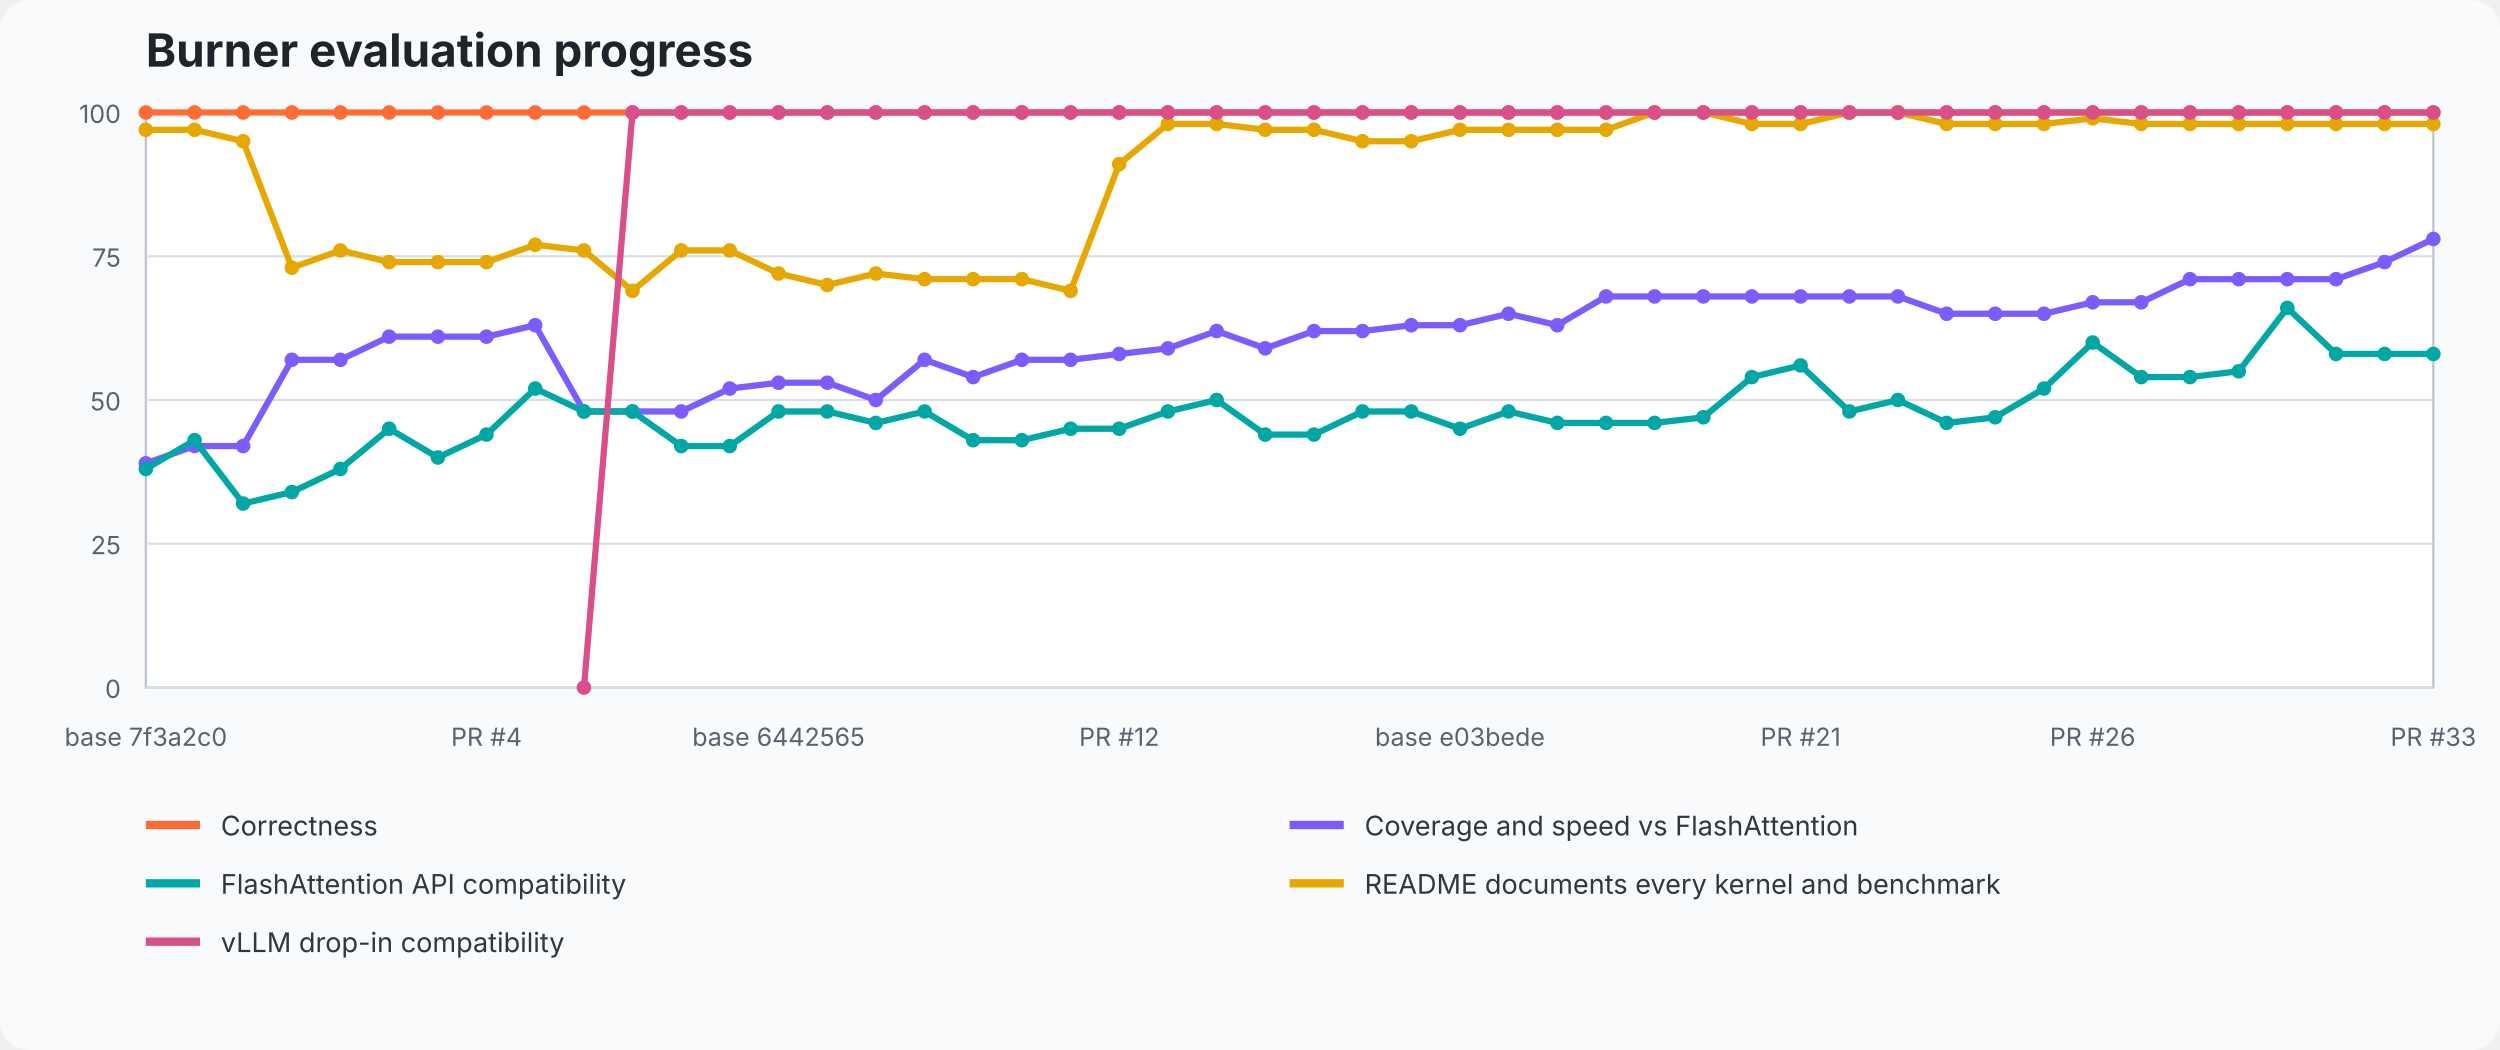
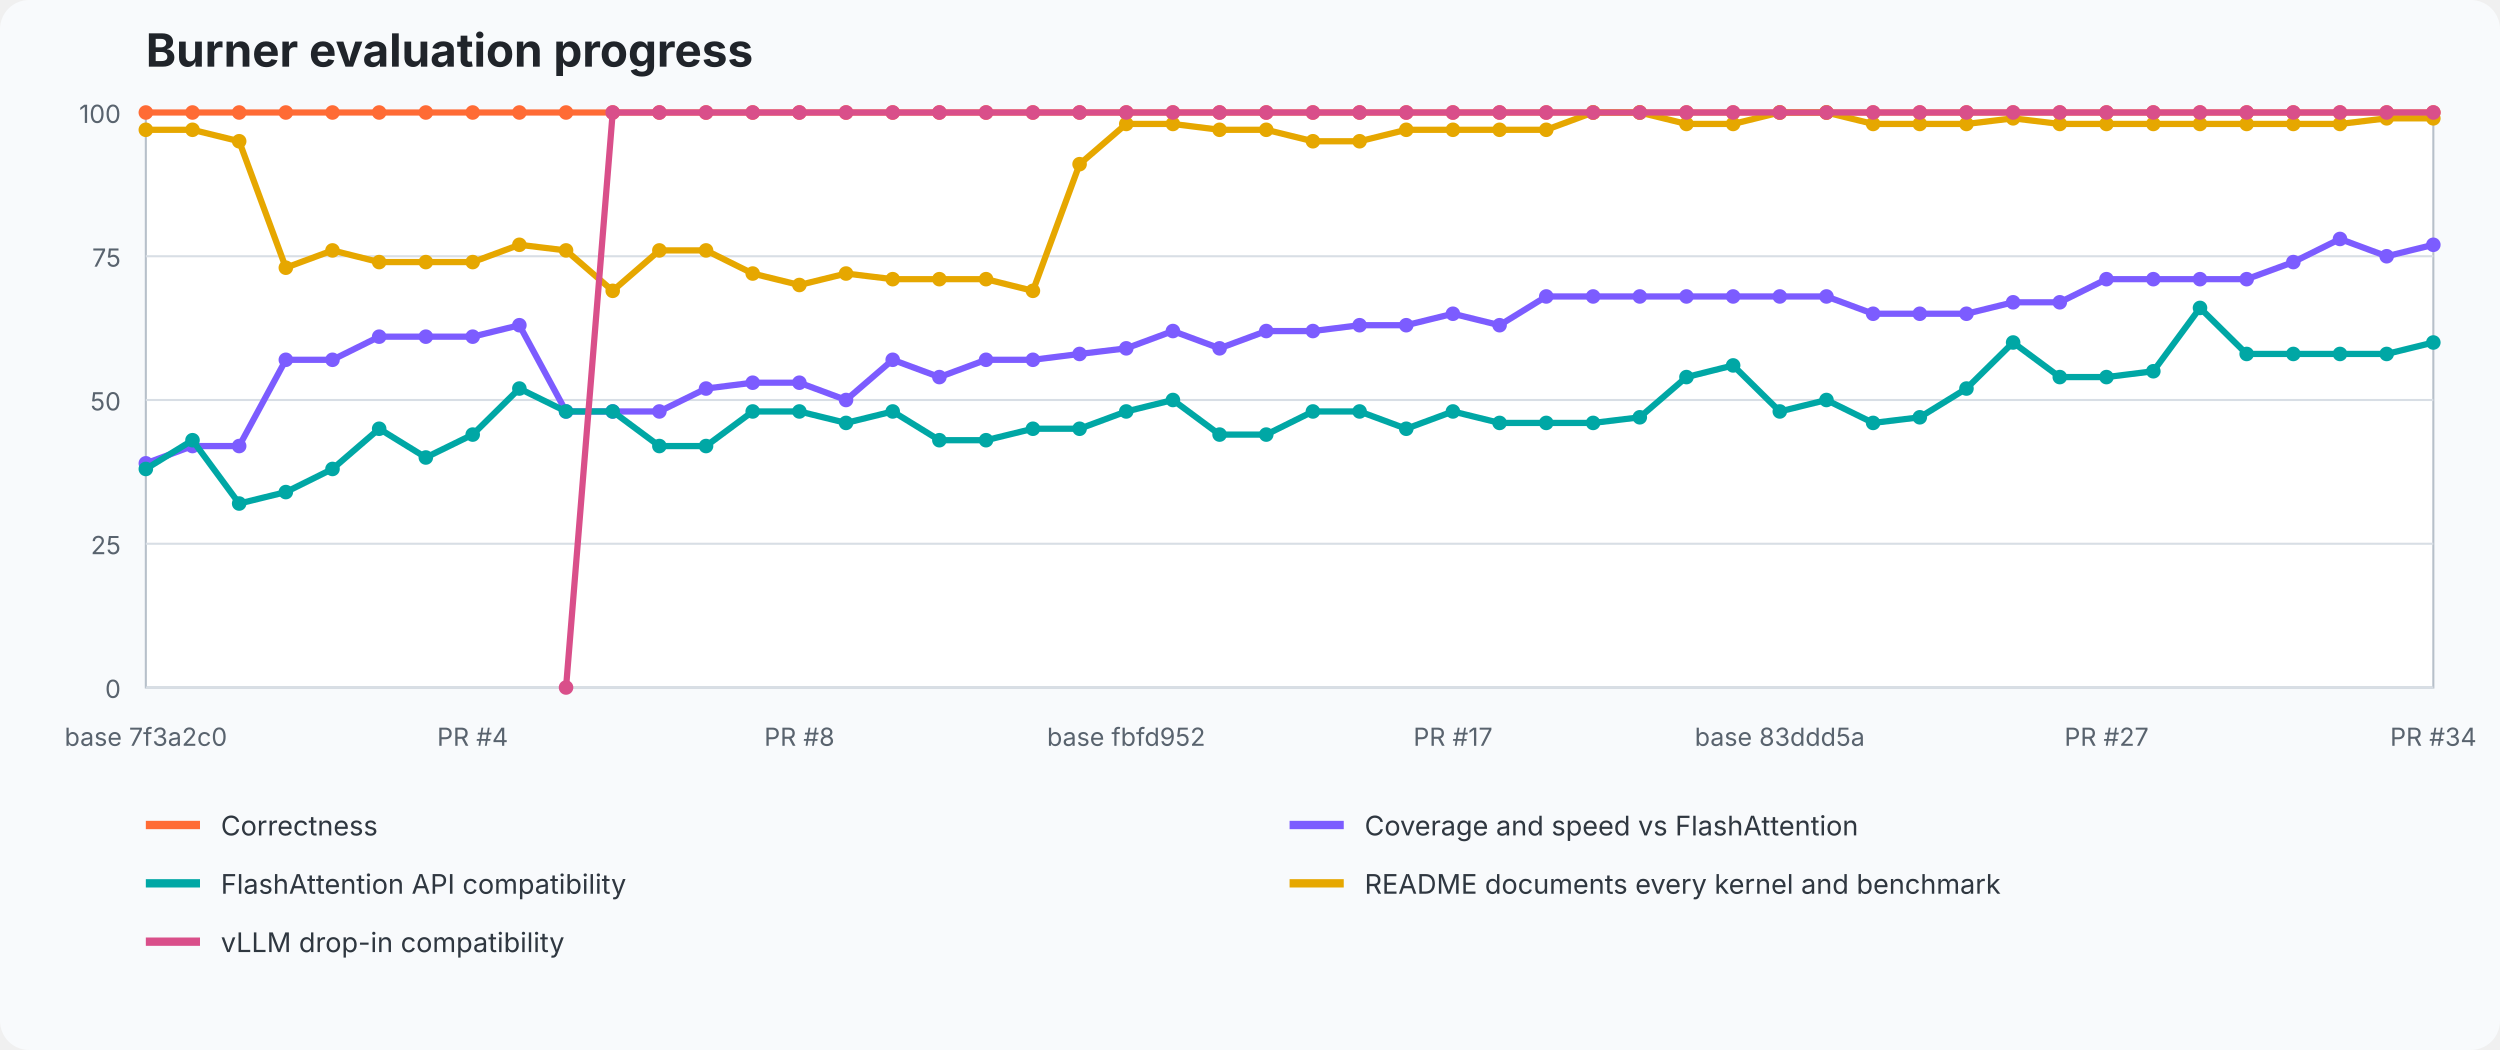
<svg xmlns="http://www.w3.org/2000/svg" width="1200" height="504" viewBox="0 0 1200 504" role="img" aria-labelledby="title desc">
  <style>text{font-family:ui-sans-serif,system-ui,-apple-system,BlinkMacSystemFont,"Segoe UI",sans-serif}.title{font-size:22px;font-weight:700;fill:#20242a}.axis{font-size:12px;fill:#59636e}.legend{font-size:13px;fill:#2f3740}.grid{stroke:#d8dee5;stroke-width:1}.plot{fill:#fff;stroke:#b7c0ca}</style>
  <rect width="100%" height="100%" fill="#f8fafc" rx="14" />
  <text x="70" y="32" class="title">Burner evaluation progress</text>
  <rect x="70" y="54" width="1098" height="276" class="plot" />
  <line x1="70" y1="330" x2="1168" y2="330" class="grid" />
  <text x="58" y="335" text-anchor="end" class="axis">0</text>
  <line x1="70" y1="261" x2="1168" y2="261" class="grid" />
  <text x="58" y="266" text-anchor="end" class="axis">25</text>
  <line x1="70" y1="192" x2="1168" y2="192" class="grid" />
  <text x="58" y="197" text-anchor="end" class="axis">50</text>
  <line x1="70" y1="123" x2="1168" y2="123" class="grid" />
  <text x="58" y="128" text-anchor="end" class="axis">75</text>
  <line x1="70" y1="54" x2="1168" y2="54" class="grid" />
  <text x="58" y="59" text-anchor="end" class="axis">100</text>
-   <polyline points="70.0,54.0 93.4,54.0 116.7,54.0 140.1,54.0 163.4,54.0 186.8,54.0 210.2,54.0 233.5,54.0 256.9,54.0 280.3,54.0 303.6,54.0 327.0,54.0 350.3,54.0 373.7,54.0 397.1,54.0 420.4,54.0 443.8,54.0 467.1,54.0 490.5,54.0 513.9,54.0 537.2,54.0 560.6,54.0 584.0,54.0 607.3,54.0 630.7,54.0 654.0,54.0 677.4,54.0 700.8,54.0 724.1,54.0 747.5,54.0 770.9,54.0 794.2,54.0 817.6,54.0 840.9,54.0 864.3,54.0 887.7,54.0 911.0,54.0 934.4,54.0 957.7,54.0 981.1,54.0 1004.5,54.0 1027.8,54.0 1051.2,54.0 1074.6,54.0 1097.9,54.0 1121.3,54.0 1144.6,54.0 1168.0,54.0" fill="none" stroke="#ff6b35" stroke-width="3" stroke-linejoin="round" stroke-linecap="round" />
+   <polyline points="70.0,54.0 92.4,54.0 114.8,54.0 137.2,54.0 159.6,54.0 182.0,54.0 204.4,54.0 226.9,54.0 249.3,54.0 271.7,54.0 294.1,54.0 316.5,54.0 338.9,54.0 361.3,54.0 383.7,54.0 406.1,54.0 428.5,54.0 450.9,54.0 473.3,54.0 495.8,54.0 518.2,54.0 540.6,54.0 563.0,54.0 585.4,54.0 607.8,54.0 630.2,54.0 652.6,54.0 675.0,54.0 697.4,54.0 719.8,54.0 742.2,54.0 764.7,54.0 787.1,54.0 809.5,54.0 831.9,54.0 854.3,54.0 876.7,54.0 899.1,54.0 921.5,54.0 943.9,54.0 966.3,54.0 988.7,54.0 1011.1,54.0 1033.6,54.0 1056.0,54.0 1078.4,54.0 1100.8,54.0 1123.2,54.0 1145.6,54.0 1168.0,54.0" fill="none" stroke="#ff6b35" stroke-width="3" stroke-linejoin="round" stroke-linecap="round" />
  <circle cx="70.0" cy="54.0" r="3.5" fill="#ff6b35" />
-   <circle cx="93.4" cy="54.0" r="3.5" fill="#ff6b35" />
-   <circle cx="116.7" cy="54.0" r="3.5" fill="#ff6b35" />
-   <circle cx="140.1" cy="54.0" r="3.5" fill="#ff6b35" />
-   <circle cx="163.4" cy="54.0" r="3.5" fill="#ff6b35" />
-   <circle cx="186.8" cy="54.0" r="3.5" fill="#ff6b35" />
-   <circle cx="210.2" cy="54.0" r="3.5" fill="#ff6b35" />
-   <circle cx="233.5" cy="54.0" r="3.5" fill="#ff6b35" />
-   <circle cx="256.9" cy="54.0" r="3.5" fill="#ff6b35" />
-   <circle cx="280.3" cy="54.0" r="3.5" fill="#ff6b35" />
-   <circle cx="303.6" cy="54.0" r="3.5" fill="#ff6b35" />
-   <circle cx="327.0" cy="54.0" r="3.5" fill="#ff6b35" />
-   <circle cx="350.3" cy="54.0" r="3.5" fill="#ff6b35" />
-   <circle cx="373.7" cy="54.0" r="3.5" fill="#ff6b35" />
-   <circle cx="397.1" cy="54.0" r="3.5" fill="#ff6b35" />
-   <circle cx="420.4" cy="54.0" r="3.5" fill="#ff6b35" />
-   <circle cx="443.8" cy="54.0" r="3.5" fill="#ff6b35" />
-   <circle cx="467.1" cy="54.0" r="3.5" fill="#ff6b35" />
-   <circle cx="490.5" cy="54.0" r="3.5" fill="#ff6b35" />
-   <circle cx="513.9" cy="54.0" r="3.5" fill="#ff6b35" />
-   <circle cx="537.2" cy="54.0" r="3.5" fill="#ff6b35" />
-   <circle cx="560.6" cy="54.0" r="3.5" fill="#ff6b35" />
-   <circle cx="584.0" cy="54.0" r="3.5" fill="#ff6b35" />
-   <circle cx="607.3" cy="54.0" r="3.5" fill="#ff6b35" />
-   <circle cx="630.7" cy="54.0" r="3.5" fill="#ff6b35" />
-   <circle cx="654.0" cy="54.0" r="3.5" fill="#ff6b35" />
-   <circle cx="677.4" cy="54.0" r="3.5" fill="#ff6b35" />
-   <circle cx="700.8" cy="54.0" r="3.5" fill="#ff6b35" />
-   <circle cx="724.1" cy="54.0" r="3.5" fill="#ff6b35" />
-   <circle cx="747.5" cy="54.0" r="3.5" fill="#ff6b35" />
-   <circle cx="770.9" cy="54.0" r="3.5" fill="#ff6b35" />
-   <circle cx="794.2" cy="54.0" r="3.5" fill="#ff6b35" />
-   <circle cx="817.6" cy="54.0" r="3.5" fill="#ff6b35" />
-   <circle cx="840.9" cy="54.0" r="3.5" fill="#ff6b35" />
-   <circle cx="864.3" cy="54.0" r="3.5" fill="#ff6b35" />
-   <circle cx="887.7" cy="54.0" r="3.5" fill="#ff6b35" />
-   <circle cx="911.0" cy="54.0" r="3.5" fill="#ff6b35" />
-   <circle cx="934.4" cy="54.0" r="3.5" fill="#ff6b35" />
-   <circle cx="957.7" cy="54.0" r="3.5" fill="#ff6b35" />
-   <circle cx="981.1" cy="54.0" r="3.5" fill="#ff6b35" />
-   <circle cx="1004.5" cy="54.0" r="3.5" fill="#ff6b35" />
-   <circle cx="1027.8" cy="54.0" r="3.5" fill="#ff6b35" />
-   <circle cx="1051.2" cy="54.0" r="3.5" fill="#ff6b35" />
-   <circle cx="1074.6" cy="54.0" r="3.5" fill="#ff6b35" />
-   <circle cx="1097.9" cy="54.0" r="3.5" fill="#ff6b35" />
-   <circle cx="1121.3" cy="54.0" r="3.5" fill="#ff6b35" />
-   <circle cx="1144.6" cy="54.0" r="3.5" fill="#ff6b35" />
+   <circle cx="92.4" cy="54.0" r="3.5" fill="#ff6b35" />
+   <circle cx="114.8" cy="54.0" r="3.5" fill="#ff6b35" />
+   <circle cx="137.2" cy="54.0" r="3.5" fill="#ff6b35" />
+   <circle cx="159.6" cy="54.0" r="3.5" fill="#ff6b35" />
+   <circle cx="182.0" cy="54.0" r="3.5" fill="#ff6b35" />
+   <circle cx="204.4" cy="54.0" r="3.5" fill="#ff6b35" />
+   <circle cx="226.9" cy="54.0" r="3.5" fill="#ff6b35" />
+   <circle cx="249.3" cy="54.0" r="3.5" fill="#ff6b35" />
+   <circle cx="271.7" cy="54.0" r="3.5" fill="#ff6b35" />
+   <circle cx="294.1" cy="54.0" r="3.5" fill="#ff6b35" />
+   <circle cx="316.5" cy="54.0" r="3.5" fill="#ff6b35" />
+   <circle cx="338.9" cy="54.0" r="3.5" fill="#ff6b35" />
+   <circle cx="361.3" cy="54.0" r="3.5" fill="#ff6b35" />
+   <circle cx="383.7" cy="54.0" r="3.5" fill="#ff6b35" />
+   <circle cx="406.1" cy="54.0" r="3.5" fill="#ff6b35" />
+   <circle cx="428.5" cy="54.0" r="3.5" fill="#ff6b35" />
+   <circle cx="450.9" cy="54.0" r="3.5" fill="#ff6b35" />
+   <circle cx="473.3" cy="54.0" r="3.5" fill="#ff6b35" />
+   <circle cx="495.8" cy="54.0" r="3.5" fill="#ff6b35" />
+   <circle cx="518.2" cy="54.0" r="3.5" fill="#ff6b35" />
+   <circle cx="540.6" cy="54.0" r="3.5" fill="#ff6b35" />
+   <circle cx="563.0" cy="54.0" r="3.5" fill="#ff6b35" />
+   <circle cx="585.4" cy="54.0" r="3.5" fill="#ff6b35" />
+   <circle cx="607.8" cy="54.0" r="3.5" fill="#ff6b35" />
+   <circle cx="630.2" cy="54.0" r="3.5" fill="#ff6b35" />
+   <circle cx="652.6" cy="54.0" r="3.5" fill="#ff6b35" />
+   <circle cx="675.0" cy="54.0" r="3.5" fill="#ff6b35" />
+   <circle cx="697.4" cy="54.0" r="3.5" fill="#ff6b35" />
+   <circle cx="719.8" cy="54.0" r="3.5" fill="#ff6b35" />
+   <circle cx="742.2" cy="54.0" r="3.5" fill="#ff6b35" />
+   <circle cx="764.7" cy="54.0" r="3.5" fill="#ff6b35" />
+   <circle cx="787.1" cy="54.0" r="3.5" fill="#ff6b35" />
+   <circle cx="809.5" cy="54.0" r="3.5" fill="#ff6b35" />
+   <circle cx="831.9" cy="54.0" r="3.5" fill="#ff6b35" />
+   <circle cx="854.3" cy="54.0" r="3.5" fill="#ff6b35" />
+   <circle cx="876.7" cy="54.0" r="3.5" fill="#ff6b35" />
+   <circle cx="899.1" cy="54.0" r="3.5" fill="#ff6b35" />
+   <circle cx="921.5" cy="54.0" r="3.5" fill="#ff6b35" />
+   <circle cx="943.9" cy="54.0" r="3.5" fill="#ff6b35" />
+   <circle cx="966.3" cy="54.0" r="3.5" fill="#ff6b35" />
+   <circle cx="988.7" cy="54.0" r="3.5" fill="#ff6b35" />
+   <circle cx="1011.1" cy="54.0" r="3.5" fill="#ff6b35" />
+   <circle cx="1033.6" cy="54.0" r="3.5" fill="#ff6b35" />
+   <circle cx="1056.0" cy="54.0" r="3.5" fill="#ff6b35" />
+   <circle cx="1078.4" cy="54.0" r="3.5" fill="#ff6b35" />
+   <circle cx="1100.8" cy="54.0" r="3.5" fill="#ff6b35" />
+   <circle cx="1123.2" cy="54.0" r="3.5" fill="#ff6b35" />
+   <circle cx="1145.6" cy="54.0" r="3.5" fill="#ff6b35" />
  <circle cx="1168.0" cy="54.0" r="3.5" fill="#ff6b35" />
-   <polyline points="70.0,222.4 93.4,214.1 116.7,214.1 140.1,172.7 163.4,172.7 186.8,161.6 210.2,161.6 233.5,161.6 256.9,156.1 280.3,197.5 303.6,197.5 327.0,197.5 350.3,186.5 373.7,183.7 397.1,183.7 420.4,192.0 443.8,172.7 467.1,181.0 490.5,172.7 513.9,172.7 537.2,169.9 560.6,167.2 584.0,158.9 607.3,167.2 630.7,158.9 654.0,158.9 677.4,156.1 700.8,156.1 724.1,150.6 747.5,156.1 770.9,142.3 794.2,142.3 817.6,142.3 840.9,142.3 864.3,142.3 887.7,142.3 911.0,142.3 934.4,150.6 957.7,150.6 981.1,150.6 1004.5,145.1 1027.8,145.1 1051.2,134.0 1074.6,134.0 1097.9,134.0 1121.3,134.0 1144.6,125.8 1168.0,114.7" fill="none" stroke="#7c5cff" stroke-width="3" stroke-linejoin="round" stroke-linecap="round" />
+   <polyline points="70.0,222.4 92.4,214.1 114.8,214.1 137.2,172.7 159.6,172.7 182.0,161.6 204.4,161.6 226.9,161.6 249.3,156.1 271.7,197.5 294.1,197.5 316.5,197.5 338.9,186.5 361.3,183.7 383.7,183.7 406.1,192.0 428.5,172.7 450.9,181.0 473.3,172.7 495.8,172.7 518.2,169.9 540.6,167.2 563.0,158.9 585.4,167.2 607.8,158.9 630.2,158.9 652.6,156.1 675.0,156.1 697.4,150.6 719.8,156.1 742.2,142.3 764.7,142.3 787.1,142.3 809.5,142.3 831.9,142.3 854.3,142.3 876.7,142.3 899.1,150.6 921.5,150.6 943.9,150.6 966.3,145.1 988.7,145.1 1011.1,134.0 1033.6,134.0 1056.0,134.0 1078.4,134.0 1100.8,125.8 1123.2,114.7 1145.6,123.0 1168.0,117.5" fill="none" stroke="#7c5cff" stroke-width="3" stroke-linejoin="round" stroke-linecap="round" />
  <circle cx="70.0" cy="222.4" r="3.5" fill="#7c5cff" />
-   <circle cx="93.4" cy="214.1" r="3.5" fill="#7c5cff" />
-   <circle cx="116.7" cy="214.1" r="3.5" fill="#7c5cff" />
-   <circle cx="140.1" cy="172.7" r="3.5" fill="#7c5cff" />
-   <circle cx="163.4" cy="172.7" r="3.5" fill="#7c5cff" />
-   <circle cx="186.8" cy="161.6" r="3.5" fill="#7c5cff" />
-   <circle cx="210.2" cy="161.6" r="3.5" fill="#7c5cff" />
-   <circle cx="233.5" cy="161.6" r="3.5" fill="#7c5cff" />
-   <circle cx="256.9" cy="156.1" r="3.5" fill="#7c5cff" />
-   <circle cx="280.3" cy="197.5" r="3.5" fill="#7c5cff" />
-   <circle cx="303.6" cy="197.5" r="3.5" fill="#7c5cff" />
-   <circle cx="327.0" cy="197.5" r="3.5" fill="#7c5cff" />
-   <circle cx="350.3" cy="186.5" r="3.5" fill="#7c5cff" />
-   <circle cx="373.7" cy="183.7" r="3.5" fill="#7c5cff" />
-   <circle cx="397.1" cy="183.7" r="3.5" fill="#7c5cff" />
-   <circle cx="420.4" cy="192.0" r="3.5" fill="#7c5cff" />
-   <circle cx="443.8" cy="172.7" r="3.5" fill="#7c5cff" />
-   <circle cx="467.1" cy="181.0" r="3.5" fill="#7c5cff" />
-   <circle cx="490.5" cy="172.7" r="3.5" fill="#7c5cff" />
-   <circle cx="513.9" cy="172.7" r="3.5" fill="#7c5cff" />
-   <circle cx="537.2" cy="169.9" r="3.5" fill="#7c5cff" />
-   <circle cx="560.6" cy="167.2" r="3.5" fill="#7c5cff" />
-   <circle cx="584.0" cy="158.9" r="3.5" fill="#7c5cff" />
-   <circle cx="607.3" cy="167.2" r="3.5" fill="#7c5cff" />
-   <circle cx="630.7" cy="158.9" r="3.5" fill="#7c5cff" />
-   <circle cx="654.0" cy="158.9" r="3.5" fill="#7c5cff" />
-   <circle cx="677.4" cy="156.1" r="3.5" fill="#7c5cff" />
-   <circle cx="700.8" cy="156.1" r="3.5" fill="#7c5cff" />
-   <circle cx="724.1" cy="150.6" r="3.5" fill="#7c5cff" />
-   <circle cx="747.5" cy="156.1" r="3.5" fill="#7c5cff" />
-   <circle cx="770.9" cy="142.3" r="3.5" fill="#7c5cff" />
-   <circle cx="794.2" cy="142.3" r="3.5" fill="#7c5cff" />
-   <circle cx="817.6" cy="142.3" r="3.5" fill="#7c5cff" />
-   <circle cx="840.9" cy="142.3" r="3.5" fill="#7c5cff" />
-   <circle cx="864.3" cy="142.3" r="3.5" fill="#7c5cff" />
-   <circle cx="887.7" cy="142.3" r="3.5" fill="#7c5cff" />
-   <circle cx="911.0" cy="142.3" r="3.5" fill="#7c5cff" />
-   <circle cx="934.4" cy="150.6" r="3.5" fill="#7c5cff" />
-   <circle cx="957.7" cy="150.6" r="3.5" fill="#7c5cff" />
-   <circle cx="981.1" cy="150.6" r="3.5" fill="#7c5cff" />
-   <circle cx="1004.5" cy="145.1" r="3.5" fill="#7c5cff" />
-   <circle cx="1027.8" cy="145.1" r="3.5" fill="#7c5cff" />
-   <circle cx="1051.2" cy="134.0" r="3.5" fill="#7c5cff" />
-   <circle cx="1074.6" cy="134.0" r="3.5" fill="#7c5cff" />
-   <circle cx="1097.9" cy="134.0" r="3.5" fill="#7c5cff" />
-   <circle cx="1121.3" cy="134.0" r="3.5" fill="#7c5cff" />
-   <circle cx="1144.6" cy="125.8" r="3.5" fill="#7c5cff" />
-   <circle cx="1168.0" cy="114.7" r="3.5" fill="#7c5cff" />
-   <polyline points="70.0,225.1 93.4,211.3 116.7,241.7 140.1,236.2 163.4,225.1 186.8,205.8 210.2,219.6 233.5,208.6 256.9,186.5 280.3,197.5 303.6,197.5 327.0,214.1 350.3,214.1 373.7,197.5 397.1,197.5 420.4,203.0 443.8,197.5 467.1,211.3 490.5,211.3 513.9,205.8 537.2,205.8 560.6,197.5 584.0,192.0 607.3,208.6 630.7,208.6 654.0,197.5 677.4,197.5 700.8,205.8 724.1,197.5 747.5,203.0 770.9,203.0 794.2,203.0 817.6,200.3 840.9,181.0 864.3,175.4 887.7,197.5 911.0,192.0 934.4,203.0 957.7,200.3 981.1,186.5 1004.5,164.4 1027.8,181.0 1051.2,181.0 1074.6,178.2 1097.9,147.8 1121.3,169.9 1144.6,169.9 1168.0,169.9" fill="none" stroke="#00a7a5" stroke-width="3" stroke-linejoin="round" stroke-linecap="round" />
+   <circle cx="92.4" cy="214.1" r="3.5" fill="#7c5cff" />
+   <circle cx="114.8" cy="214.1" r="3.5" fill="#7c5cff" />
+   <circle cx="137.2" cy="172.7" r="3.5" fill="#7c5cff" />
+   <circle cx="159.6" cy="172.7" r="3.5" fill="#7c5cff" />
+   <circle cx="182.0" cy="161.6" r="3.5" fill="#7c5cff" />
+   <circle cx="204.4" cy="161.6" r="3.5" fill="#7c5cff" />
+   <circle cx="226.9" cy="161.6" r="3.5" fill="#7c5cff" />
+   <circle cx="249.3" cy="156.1" r="3.5" fill="#7c5cff" />
+   <circle cx="271.7" cy="197.5" r="3.5" fill="#7c5cff" />
+   <circle cx="294.1" cy="197.5" r="3.5" fill="#7c5cff" />
+   <circle cx="316.5" cy="197.5" r="3.5" fill="#7c5cff" />
+   <circle cx="338.9" cy="186.5" r="3.5" fill="#7c5cff" />
+   <circle cx="361.3" cy="183.7" r="3.5" fill="#7c5cff" />
+   <circle cx="383.7" cy="183.7" r="3.5" fill="#7c5cff" />
+   <circle cx="406.1" cy="192.0" r="3.5" fill="#7c5cff" />
+   <circle cx="428.5" cy="172.7" r="3.5" fill="#7c5cff" />
+   <circle cx="450.9" cy="181.0" r="3.5" fill="#7c5cff" />
+   <circle cx="473.3" cy="172.7" r="3.5" fill="#7c5cff" />
+   <circle cx="495.8" cy="172.7" r="3.5" fill="#7c5cff" />
+   <circle cx="518.2" cy="169.9" r="3.5" fill="#7c5cff" />
+   <circle cx="540.6" cy="167.2" r="3.5" fill="#7c5cff" />
+   <circle cx="563.0" cy="158.9" r="3.5" fill="#7c5cff" />
+   <circle cx="585.4" cy="167.2" r="3.5" fill="#7c5cff" />
+   <circle cx="607.8" cy="158.9" r="3.5" fill="#7c5cff" />
+   <circle cx="630.2" cy="158.9" r="3.5" fill="#7c5cff" />
+   <circle cx="652.6" cy="156.1" r="3.5" fill="#7c5cff" />
+   <circle cx="675.0" cy="156.1" r="3.5" fill="#7c5cff" />
+   <circle cx="697.4" cy="150.6" r="3.5" fill="#7c5cff" />
+   <circle cx="719.8" cy="156.1" r="3.5" fill="#7c5cff" />
+   <circle cx="742.2" cy="142.3" r="3.5" fill="#7c5cff" />
+   <circle cx="764.7" cy="142.3" r="3.5" fill="#7c5cff" />
+   <circle cx="787.1" cy="142.3" r="3.5" fill="#7c5cff" />
+   <circle cx="809.5" cy="142.3" r="3.5" fill="#7c5cff" />
+   <circle cx="831.9" cy="142.3" r="3.5" fill="#7c5cff" />
+   <circle cx="854.3" cy="142.3" r="3.5" fill="#7c5cff" />
+   <circle cx="876.7" cy="142.3" r="3.5" fill="#7c5cff" />
+   <circle cx="899.1" cy="150.6" r="3.5" fill="#7c5cff" />
+   <circle cx="921.5" cy="150.6" r="3.5" fill="#7c5cff" />
+   <circle cx="943.9" cy="150.6" r="3.5" fill="#7c5cff" />
+   <circle cx="966.3" cy="145.1" r="3.5" fill="#7c5cff" />
+   <circle cx="988.7" cy="145.1" r="3.5" fill="#7c5cff" />
+   <circle cx="1011.1" cy="134.0" r="3.5" fill="#7c5cff" />
+   <circle cx="1033.6" cy="134.0" r="3.5" fill="#7c5cff" />
+   <circle cx="1056.0" cy="134.0" r="3.5" fill="#7c5cff" />
+   <circle cx="1078.4" cy="134.0" r="3.5" fill="#7c5cff" />
+   <circle cx="1100.8" cy="125.8" r="3.5" fill="#7c5cff" />
+   <circle cx="1123.2" cy="114.7" r="3.5" fill="#7c5cff" />
+   <circle cx="1145.6" cy="123.0" r="3.5" fill="#7c5cff" />
+   <circle cx="1168.0" cy="117.5" r="3.5" fill="#7c5cff" />
+   <polyline points="70.0,225.1 92.4,211.3 114.8,241.7 137.2,236.2 159.6,225.1 182.0,205.8 204.4,219.6 226.9,208.6 249.3,186.5 271.7,197.5 294.1,197.5 316.5,214.1 338.9,214.1 361.3,197.5 383.7,197.5 406.1,203.0 428.5,197.5 450.9,211.3 473.3,211.3 495.8,205.8 518.2,205.8 540.6,197.5 563.0,192.0 585.4,208.6 607.8,208.6 630.2,197.5 652.6,197.5 675.0,205.8 697.4,197.5 719.8,203.0 742.2,203.0 764.7,203.0 787.1,200.3 809.5,181.0 831.9,175.4 854.3,197.5 876.7,192.0 899.1,203.0 921.5,200.3 943.9,186.5 966.3,164.4 988.7,181.0 1011.1,181.0 1033.6,178.2 1056.0,147.8 1078.4,169.9 1100.8,169.9 1123.2,169.9 1145.6,169.9 1168.0,164.4" fill="none" stroke="#00a7a5" stroke-width="3" stroke-linejoin="round" stroke-linecap="round" />
  <circle cx="70.0" cy="225.1" r="3.5" fill="#00a7a5" />
-   <circle cx="93.4" cy="211.3" r="3.5" fill="#00a7a5" />
-   <circle cx="116.7" cy="241.7" r="3.5" fill="#00a7a5" />
-   <circle cx="140.1" cy="236.2" r="3.5" fill="#00a7a5" />
-   <circle cx="163.4" cy="225.1" r="3.5" fill="#00a7a5" />
-   <circle cx="186.8" cy="205.8" r="3.5" fill="#00a7a5" />
-   <circle cx="210.2" cy="219.6" r="3.5" fill="#00a7a5" />
-   <circle cx="233.5" cy="208.6" r="3.5" fill="#00a7a5" />
-   <circle cx="256.9" cy="186.5" r="3.5" fill="#00a7a5" />
-   <circle cx="280.3" cy="197.5" r="3.5" fill="#00a7a5" />
-   <circle cx="303.6" cy="197.5" r="3.5" fill="#00a7a5" />
-   <circle cx="327.0" cy="214.1" r="3.5" fill="#00a7a5" />
-   <circle cx="350.3" cy="214.1" r="3.5" fill="#00a7a5" />
-   <circle cx="373.7" cy="197.5" r="3.5" fill="#00a7a5" />
-   <circle cx="397.1" cy="197.5" r="3.5" fill="#00a7a5" />
-   <circle cx="420.4" cy="203.0" r="3.5" fill="#00a7a5" />
-   <circle cx="443.8" cy="197.5" r="3.5" fill="#00a7a5" />
-   <circle cx="467.1" cy="211.3" r="3.5" fill="#00a7a5" />
-   <circle cx="490.5" cy="211.3" r="3.5" fill="#00a7a5" />
-   <circle cx="513.9" cy="205.8" r="3.5" fill="#00a7a5" />
-   <circle cx="537.2" cy="205.8" r="3.5" fill="#00a7a5" />
-   <circle cx="560.6" cy="197.5" r="3.5" fill="#00a7a5" />
-   <circle cx="584.0" cy="192.0" r="3.5" fill="#00a7a5" />
-   <circle cx="607.3" cy="208.6" r="3.5" fill="#00a7a5" />
-   <circle cx="630.7" cy="208.6" r="3.5" fill="#00a7a5" />
-   <circle cx="654.0" cy="197.5" r="3.5" fill="#00a7a5" />
-   <circle cx="677.4" cy="197.5" r="3.5" fill="#00a7a5" />
-   <circle cx="700.8" cy="205.8" r="3.5" fill="#00a7a5" />
-   <circle cx="724.1" cy="197.5" r="3.5" fill="#00a7a5" />
-   <circle cx="747.5" cy="203.0" r="3.5" fill="#00a7a5" />
-   <circle cx="770.9" cy="203.0" r="3.5" fill="#00a7a5" />
-   <circle cx="794.2" cy="203.0" r="3.5" fill="#00a7a5" />
-   <circle cx="817.6" cy="200.3" r="3.5" fill="#00a7a5" />
-   <circle cx="840.9" cy="181.0" r="3.5" fill="#00a7a5" />
-   <circle cx="864.3" cy="175.4" r="3.5" fill="#00a7a5" />
-   <circle cx="887.7" cy="197.5" r="3.5" fill="#00a7a5" />
-   <circle cx="911.0" cy="192.0" r="3.5" fill="#00a7a5" />
-   <circle cx="934.4" cy="203.0" r="3.5" fill="#00a7a5" />
-   <circle cx="957.7" cy="200.3" r="3.5" fill="#00a7a5" />
-   <circle cx="981.1" cy="186.5" r="3.5" fill="#00a7a5" />
-   <circle cx="1004.5" cy="164.4" r="3.5" fill="#00a7a5" />
-   <circle cx="1027.8" cy="181.0" r="3.5" fill="#00a7a5" />
-   <circle cx="1051.2" cy="181.0" r="3.5" fill="#00a7a5" />
-   <circle cx="1074.6" cy="178.2" r="3.5" fill="#00a7a5" />
-   <circle cx="1097.9" cy="147.8" r="3.5" fill="#00a7a5" />
-   <circle cx="1121.3" cy="169.9" r="3.5" fill="#00a7a5" />
-   <circle cx="1144.6" cy="169.9" r="3.5" fill="#00a7a5" />
-   <circle cx="1168.0" cy="169.9" r="3.5" fill="#00a7a5" />
-   <polyline points="70.0,62.3 93.4,62.3 116.7,67.8 140.1,128.5 163.4,120.2 186.8,125.8 210.2,125.8 233.5,125.8 256.9,117.5 280.3,120.2 303.6,139.6 327.0,120.2 350.3,120.2 373.7,131.3 397.1,136.8 420.4,131.3 443.8,134.0 467.1,134.0 490.5,134.0 513.9,139.6 537.2,78.8 560.6,59.5 584.0,59.5 607.3,62.3 630.7,62.3 654.0,67.8 677.4,67.8 700.8,62.3 724.1,62.3 747.5,62.3 770.9,62.3 794.2,54.0 817.6,54.0 840.9,59.5 864.3,59.5 887.7,54.0 911.0,54.0 934.4,59.5 957.7,59.5 981.1,59.5 1004.5,56.8 1027.8,59.5 1051.2,59.5 1074.6,59.5 1097.9,59.5 1121.3,59.5 1144.6,59.5 1168.0,59.5" fill="none" stroke="#e6a700" stroke-width="3" stroke-linejoin="round" stroke-linecap="round" />
+   <circle cx="92.4" cy="211.3" r="3.5" fill="#00a7a5" />
+   <circle cx="114.8" cy="241.7" r="3.5" fill="#00a7a5" />
+   <circle cx="137.2" cy="236.2" r="3.5" fill="#00a7a5" />
+   <circle cx="159.6" cy="225.1" r="3.5" fill="#00a7a5" />
+   <circle cx="182.0" cy="205.8" r="3.5" fill="#00a7a5" />
+   <circle cx="204.4" cy="219.6" r="3.5" fill="#00a7a5" />
+   <circle cx="226.9" cy="208.6" r="3.5" fill="#00a7a5" />
+   <circle cx="249.3" cy="186.5" r="3.5" fill="#00a7a5" />
+   <circle cx="271.7" cy="197.5" r="3.5" fill="#00a7a5" />
+   <circle cx="294.1" cy="197.5" r="3.5" fill="#00a7a5" />
+   <circle cx="316.5" cy="214.1" r="3.5" fill="#00a7a5" />
+   <circle cx="338.9" cy="214.1" r="3.5" fill="#00a7a5" />
+   <circle cx="361.3" cy="197.5" r="3.5" fill="#00a7a5" />
+   <circle cx="383.7" cy="197.5" r="3.5" fill="#00a7a5" />
+   <circle cx="406.1" cy="203.0" r="3.5" fill="#00a7a5" />
+   <circle cx="428.5" cy="197.5" r="3.5" fill="#00a7a5" />
+   <circle cx="450.9" cy="211.3" r="3.5" fill="#00a7a5" />
+   <circle cx="473.3" cy="211.3" r="3.5" fill="#00a7a5" />
+   <circle cx="495.8" cy="205.8" r="3.5" fill="#00a7a5" />
+   <circle cx="518.2" cy="205.8" r="3.5" fill="#00a7a5" />
+   <circle cx="540.6" cy="197.5" r="3.5" fill="#00a7a5" />
+   <circle cx="563.0" cy="192.0" r="3.5" fill="#00a7a5" />
+   <circle cx="585.4" cy="208.6" r="3.5" fill="#00a7a5" />
+   <circle cx="607.8" cy="208.6" r="3.5" fill="#00a7a5" />
+   <circle cx="630.2" cy="197.5" r="3.5" fill="#00a7a5" />
+   <circle cx="652.6" cy="197.5" r="3.5" fill="#00a7a5" />
+   <circle cx="675.0" cy="205.8" r="3.5" fill="#00a7a5" />
+   <circle cx="697.4" cy="197.5" r="3.5" fill="#00a7a5" />
+   <circle cx="719.8" cy="203.0" r="3.5" fill="#00a7a5" />
+   <circle cx="742.2" cy="203.0" r="3.5" fill="#00a7a5" />
+   <circle cx="764.7" cy="203.0" r="3.5" fill="#00a7a5" />
+   <circle cx="787.1" cy="200.3" r="3.5" fill="#00a7a5" />
+   <circle cx="809.5" cy="181.0" r="3.5" fill="#00a7a5" />
+   <circle cx="831.9" cy="175.4" r="3.5" fill="#00a7a5" />
+   <circle cx="854.3" cy="197.5" r="3.5" fill="#00a7a5" />
+   <circle cx="876.7" cy="192.0" r="3.5" fill="#00a7a5" />
+   <circle cx="899.1" cy="203.0" r="3.5" fill="#00a7a5" />
+   <circle cx="921.5" cy="200.3" r="3.5" fill="#00a7a5" />
+   <circle cx="943.9" cy="186.5" r="3.5" fill="#00a7a5" />
+   <circle cx="966.3" cy="164.4" r="3.5" fill="#00a7a5" />
+   <circle cx="988.7" cy="181.0" r="3.5" fill="#00a7a5" />
+   <circle cx="1011.1" cy="181.0" r="3.5" fill="#00a7a5" />
+   <circle cx="1033.6" cy="178.2" r="3.5" fill="#00a7a5" />
+   <circle cx="1056.0" cy="147.8" r="3.5" fill="#00a7a5" />
+   <circle cx="1078.4" cy="169.9" r="3.5" fill="#00a7a5" />
+   <circle cx="1100.8" cy="169.9" r="3.5" fill="#00a7a5" />
+   <circle cx="1123.2" cy="169.9" r="3.5" fill="#00a7a5" />
+   <circle cx="1145.6" cy="169.9" r="3.5" fill="#00a7a5" />
+   <circle cx="1168.0" cy="164.4" r="3.5" fill="#00a7a5" />
+   <polyline points="70.0,62.3 92.4,62.3 114.8,67.8 137.2,128.5 159.6,120.2 182.0,125.8 204.4,125.8 226.9,125.8 249.3,117.5 271.7,120.2 294.1,139.6 316.5,120.2 338.9,120.2 361.3,131.3 383.7,136.8 406.1,131.3 428.5,134.0 450.9,134.0 473.3,134.0 495.8,139.6 518.2,78.8 540.6,59.5 563.0,59.5 585.4,62.3 607.8,62.3 630.2,67.8 652.6,67.8 675.0,62.3 697.4,62.3 719.8,62.3 742.2,62.3 764.7,54.0 787.1,54.0 809.5,59.5 831.9,59.5 854.3,54.0 876.7,54.0 899.1,59.5 921.5,59.5 943.9,59.5 966.3,56.8 988.7,59.5 1011.1,59.5 1033.6,59.5 1056.0,59.5 1078.4,59.5 1100.8,59.5 1123.2,59.5 1145.6,56.8 1168.0,56.8" fill="none" stroke="#e6a700" stroke-width="3" stroke-linejoin="round" stroke-linecap="round" />
  <circle cx="70.0" cy="62.3" r="3.5" fill="#e6a700" />
-   <circle cx="93.4" cy="62.3" r="3.5" fill="#e6a700" />
-   <circle cx="116.7" cy="67.8" r="3.5" fill="#e6a700" />
-   <circle cx="140.1" cy="128.5" r="3.5" fill="#e6a700" />
-   <circle cx="163.4" cy="120.2" r="3.5" fill="#e6a700" />
-   <circle cx="186.8" cy="125.8" r="3.5" fill="#e6a700" />
-   <circle cx="210.2" cy="125.8" r="3.5" fill="#e6a700" />
-   <circle cx="233.5" cy="125.8" r="3.5" fill="#e6a700" />
-   <circle cx="256.9" cy="117.5" r="3.5" fill="#e6a700" />
-   <circle cx="280.3" cy="120.2" r="3.5" fill="#e6a700" />
-   <circle cx="303.6" cy="139.6" r="3.5" fill="#e6a700" />
-   <circle cx="327.0" cy="120.2" r="3.5" fill="#e6a700" />
-   <circle cx="350.3" cy="120.2" r="3.5" fill="#e6a700" />
-   <circle cx="373.7" cy="131.3" r="3.5" fill="#e6a700" />
-   <circle cx="397.1" cy="136.8" r="3.5" fill="#e6a700" />
-   <circle cx="420.4" cy="131.3" r="3.5" fill="#e6a700" />
-   <circle cx="443.8" cy="134.0" r="3.5" fill="#e6a700" />
-   <circle cx="467.1" cy="134.0" r="3.5" fill="#e6a700" />
-   <circle cx="490.5" cy="134.0" r="3.5" fill="#e6a700" />
-   <circle cx="513.9" cy="139.6" r="3.5" fill="#e6a700" />
-   <circle cx="537.2" cy="78.8" r="3.5" fill="#e6a700" />
-   <circle cx="560.6" cy="59.5" r="3.5" fill="#e6a700" />
-   <circle cx="584.0" cy="59.5" r="3.5" fill="#e6a700" />
-   <circle cx="607.3" cy="62.3" r="3.5" fill="#e6a700" />
-   <circle cx="630.7" cy="62.3" r="3.5" fill="#e6a700" />
-   <circle cx="654.0" cy="67.8" r="3.5" fill="#e6a700" />
-   <circle cx="677.4" cy="67.8" r="3.5" fill="#e6a700" />
-   <circle cx="700.8" cy="62.3" r="3.5" fill="#e6a700" />
-   <circle cx="724.1" cy="62.3" r="3.5" fill="#e6a700" />
-   <circle cx="747.5" cy="62.3" r="3.5" fill="#e6a700" />
-   <circle cx="770.9" cy="62.3" r="3.5" fill="#e6a700" />
-   <circle cx="794.2" cy="54.0" r="3.5" fill="#e6a700" />
-   <circle cx="817.6" cy="54.0" r="3.5" fill="#e6a700" />
-   <circle cx="840.9" cy="59.5" r="3.5" fill="#e6a700" />
-   <circle cx="864.3" cy="59.5" r="3.5" fill="#e6a700" />
-   <circle cx="887.7" cy="54.0" r="3.5" fill="#e6a700" />
-   <circle cx="911.0" cy="54.0" r="3.5" fill="#e6a700" />
-   <circle cx="934.4" cy="59.5" r="3.5" fill="#e6a700" />
-   <circle cx="957.7" cy="59.5" r="3.5" fill="#e6a700" />
-   <circle cx="981.1" cy="59.5" r="3.5" fill="#e6a700" />
-   <circle cx="1004.5" cy="56.8" r="3.5" fill="#e6a700" />
-   <circle cx="1027.8" cy="59.5" r="3.5" fill="#e6a700" />
-   <circle cx="1051.2" cy="59.5" r="3.5" fill="#e6a700" />
-   <circle cx="1074.6" cy="59.5" r="3.5" fill="#e6a700" />
-   <circle cx="1097.9" cy="59.5" r="3.5" fill="#e6a700" />
-   <circle cx="1121.3" cy="59.5" r="3.5" fill="#e6a700" />
-   <circle cx="1144.6" cy="59.5" r="3.5" fill="#e6a700" />
-   <circle cx="1168.0" cy="59.5" r="3.5" fill="#e6a700" />
-   <polyline points="280.3,330.0 303.6,54.0 327.0,54.0 350.3,54.0 373.7,54.0 397.1,54.0 420.4,54.0 443.8,54.0 467.1,54.0 490.5,54.0 513.9,54.0 537.2,54.0 560.6,54.0 584.0,54.0 607.3,54.0 630.7,54.0 654.0,54.0 677.4,54.0 700.8,54.0 724.1,54.0 747.5,54.0 770.9,54.0 794.2,54.0 817.6,54.0 840.9,54.0 864.3,54.0 887.7,54.0 911.0,54.0 934.4,54.0 957.7,54.0 981.1,54.0 1004.5,54.0 1027.8,54.0 1051.2,54.0 1074.6,54.0 1097.9,54.0 1121.3,54.0 1144.6,54.0 1168.0,54.0" fill="none" stroke="#d94f8a" stroke-width="3" stroke-linejoin="round" stroke-linecap="round" />
-   <circle cx="280.3" cy="330.0" r="3.5" fill="#d94f8a" />
-   <circle cx="303.6" cy="54.0" r="3.5" fill="#d94f8a" />
-   <circle cx="327.0" cy="54.0" r="3.5" fill="#d94f8a" />
-   <circle cx="350.3" cy="54.0" r="3.5" fill="#d94f8a" />
-   <circle cx="373.7" cy="54.0" r="3.5" fill="#d94f8a" />
-   <circle cx="397.1" cy="54.0" r="3.5" fill="#d94f8a" />
-   <circle cx="420.4" cy="54.0" r="3.5" fill="#d94f8a" />
-   <circle cx="443.8" cy="54.0" r="3.5" fill="#d94f8a" />
-   <circle cx="467.1" cy="54.0" r="3.5" fill="#d94f8a" />
-   <circle cx="490.5" cy="54.0" r="3.5" fill="#d94f8a" />
-   <circle cx="513.9" cy="54.0" r="3.5" fill="#d94f8a" />
-   <circle cx="537.2" cy="54.0" r="3.5" fill="#d94f8a" />
-   <circle cx="560.6" cy="54.0" r="3.5" fill="#d94f8a" />
-   <circle cx="584.0" cy="54.0" r="3.5" fill="#d94f8a" />
-   <circle cx="607.3" cy="54.0" r="3.5" fill="#d94f8a" />
-   <circle cx="630.7" cy="54.0" r="3.5" fill="#d94f8a" />
-   <circle cx="654.0" cy="54.0" r="3.5" fill="#d94f8a" />
-   <circle cx="677.4" cy="54.0" r="3.5" fill="#d94f8a" />
-   <circle cx="700.8" cy="54.0" r="3.5" fill="#d94f8a" />
-   <circle cx="724.1" cy="54.0" r="3.5" fill="#d94f8a" />
-   <circle cx="747.5" cy="54.0" r="3.5" fill="#d94f8a" />
-   <circle cx="770.9" cy="54.0" r="3.5" fill="#d94f8a" />
-   <circle cx="794.2" cy="54.0" r="3.5" fill="#d94f8a" />
-   <circle cx="817.6" cy="54.0" r="3.5" fill="#d94f8a" />
-   <circle cx="840.9" cy="54.0" r="3.5" fill="#d94f8a" />
-   <circle cx="864.3" cy="54.0" r="3.5" fill="#d94f8a" />
-   <circle cx="887.7" cy="54.0" r="3.5" fill="#d94f8a" />
-   <circle cx="911.0" cy="54.0" r="3.5" fill="#d94f8a" />
-   <circle cx="934.4" cy="54.0" r="3.5" fill="#d94f8a" />
-   <circle cx="957.7" cy="54.0" r="3.5" fill="#d94f8a" />
-   <circle cx="981.1" cy="54.0" r="3.5" fill="#d94f8a" />
-   <circle cx="1004.5" cy="54.0" r="3.5" fill="#d94f8a" />
-   <circle cx="1027.8" cy="54.0" r="3.5" fill="#d94f8a" />
-   <circle cx="1051.2" cy="54.0" r="3.5" fill="#d94f8a" />
-   <circle cx="1074.6" cy="54.0" r="3.5" fill="#d94f8a" />
-   <circle cx="1097.9" cy="54.0" r="3.5" fill="#d94f8a" />
-   <circle cx="1121.3" cy="54.0" r="3.5" fill="#d94f8a" />
-   <circle cx="1144.6" cy="54.0" r="3.5" fill="#d94f8a" />
+   <circle cx="92.4" cy="62.3" r="3.5" fill="#e6a700" />
+   <circle cx="114.8" cy="67.8" r="3.5" fill="#e6a700" />
+   <circle cx="137.2" cy="128.5" r="3.5" fill="#e6a700" />
+   <circle cx="159.6" cy="120.2" r="3.5" fill="#e6a700" />
+   <circle cx="182.0" cy="125.8" r="3.5" fill="#e6a700" />
+   <circle cx="204.4" cy="125.8" r="3.5" fill="#e6a700" />
+   <circle cx="226.9" cy="125.8" r="3.5" fill="#e6a700" />
+   <circle cx="249.3" cy="117.5" r="3.5" fill="#e6a700" />
+   <circle cx="271.7" cy="120.2" r="3.5" fill="#e6a700" />
+   <circle cx="294.1" cy="139.6" r="3.5" fill="#e6a700" />
+   <circle cx="316.5" cy="120.2" r="3.5" fill="#e6a700" />
+   <circle cx="338.9" cy="120.2" r="3.5" fill="#e6a700" />
+   <circle cx="361.3" cy="131.3" r="3.5" fill="#e6a700" />
+   <circle cx="383.7" cy="136.8" r="3.5" fill="#e6a700" />
+   <circle cx="406.1" cy="131.3" r="3.5" fill="#e6a700" />
+   <circle cx="428.5" cy="134.0" r="3.5" fill="#e6a700" />
+   <circle cx="450.9" cy="134.0" r="3.5" fill="#e6a700" />
+   <circle cx="473.3" cy="134.0" r="3.5" fill="#e6a700" />
+   <circle cx="495.8" cy="139.6" r="3.5" fill="#e6a700" />
+   <circle cx="518.2" cy="78.8" r="3.5" fill="#e6a700" />
+   <circle cx="540.6" cy="59.5" r="3.5" fill="#e6a700" />
+   <circle cx="563.0" cy="59.5" r="3.5" fill="#e6a700" />
+   <circle cx="585.4" cy="62.3" r="3.5" fill="#e6a700" />
+   <circle cx="607.8" cy="62.3" r="3.5" fill="#e6a700" />
+   <circle cx="630.2" cy="67.8" r="3.5" fill="#e6a700" />
+   <circle cx="652.6" cy="67.8" r="3.5" fill="#e6a700" />
+   <circle cx="675.0" cy="62.3" r="3.5" fill="#e6a700" />
+   <circle cx="697.4" cy="62.3" r="3.5" fill="#e6a700" />
+   <circle cx="719.8" cy="62.3" r="3.5" fill="#e6a700" />
+   <circle cx="742.2" cy="62.3" r="3.5" fill="#e6a700" />
+   <circle cx="764.7" cy="54.0" r="3.5" fill="#e6a700" />
+   <circle cx="787.1" cy="54.0" r="3.5" fill="#e6a700" />
+   <circle cx="809.5" cy="59.5" r="3.5" fill="#e6a700" />
+   <circle cx="831.9" cy="59.5" r="3.5" fill="#e6a700" />
+   <circle cx="854.3" cy="54.0" r="3.5" fill="#e6a700" />
+   <circle cx="876.7" cy="54.0" r="3.5" fill="#e6a700" />
+   <circle cx="899.1" cy="59.5" r="3.5" fill="#e6a700" />
+   <circle cx="921.5" cy="59.5" r="3.5" fill="#e6a700" />
+   <circle cx="943.9" cy="59.5" r="3.5" fill="#e6a700" />
+   <circle cx="966.3" cy="56.8" r="3.5" fill="#e6a700" />
+   <circle cx="988.7" cy="59.5" r="3.5" fill="#e6a700" />
+   <circle cx="1011.1" cy="59.5" r="3.5" fill="#e6a700" />
+   <circle cx="1033.6" cy="59.5" r="3.5" fill="#e6a700" />
+   <circle cx="1056.0" cy="59.5" r="3.5" fill="#e6a700" />
+   <circle cx="1078.4" cy="59.5" r="3.5" fill="#e6a700" />
+   <circle cx="1100.8" cy="59.5" r="3.5" fill="#e6a700" />
+   <circle cx="1123.2" cy="59.5" r="3.5" fill="#e6a700" />
+   <circle cx="1145.6" cy="56.8" r="3.5" fill="#e6a700" />
+   <circle cx="1168.0" cy="56.8" r="3.5" fill="#e6a700" />
+   <polyline points="271.7,330.0 294.1,54.0 316.5,54.0 338.9,54.0 361.3,54.0 383.7,54.0 406.1,54.0 428.5,54.0 450.9,54.0 473.3,54.0 495.8,54.0 518.2,54.0 540.6,54.0 563.0,54.0 585.4,54.0 607.8,54.0 630.2,54.0 652.6,54.0 675.0,54.0 697.4,54.0 719.8,54.0 742.2,54.0 764.7,54.0 787.1,54.0 809.5,54.0 831.9,54.0 854.3,54.0 876.7,54.0 899.1,54.0 921.5,54.0 943.9,54.0 966.3,54.0 988.7,54.0 1011.1,54.0 1033.6,54.0 1056.0,54.0 1078.4,54.0 1100.8,54.0 1123.2,54.0 1145.6,54.0 1168.0,54.0" fill="none" stroke="#d94f8a" stroke-width="3" stroke-linejoin="round" stroke-linecap="round" />
+   <circle cx="271.7" cy="330.0" r="3.5" fill="#d94f8a" />
+   <circle cx="294.1" cy="54.0" r="3.5" fill="#d94f8a" />
+   <circle cx="316.5" cy="54.0" r="3.5" fill="#d94f8a" />
+   <circle cx="338.9" cy="54.0" r="3.5" fill="#d94f8a" />
+   <circle cx="361.3" cy="54.0" r="3.5" fill="#d94f8a" />
+   <circle cx="383.7" cy="54.0" r="3.5" fill="#d94f8a" />
+   <circle cx="406.1" cy="54.0" r="3.5" fill="#d94f8a" />
+   <circle cx="428.5" cy="54.0" r="3.5" fill="#d94f8a" />
+   <circle cx="450.9" cy="54.0" r="3.5" fill="#d94f8a" />
+   <circle cx="473.3" cy="54.0" r="3.5" fill="#d94f8a" />
+   <circle cx="495.8" cy="54.0" r="3.5" fill="#d94f8a" />
+   <circle cx="518.2" cy="54.0" r="3.5" fill="#d94f8a" />
+   <circle cx="540.6" cy="54.0" r="3.5" fill="#d94f8a" />
+   <circle cx="563.0" cy="54.0" r="3.5" fill="#d94f8a" />
+   <circle cx="585.4" cy="54.0" r="3.5" fill="#d94f8a" />
+   <circle cx="607.8" cy="54.0" r="3.5" fill="#d94f8a" />
+   <circle cx="630.2" cy="54.0" r="3.5" fill="#d94f8a" />
+   <circle cx="652.6" cy="54.0" r="3.5" fill="#d94f8a" />
+   <circle cx="675.0" cy="54.0" r="3.5" fill="#d94f8a" />
+   <circle cx="697.4" cy="54.0" r="3.5" fill="#d94f8a" />
+   <circle cx="719.8" cy="54.0" r="3.5" fill="#d94f8a" />
+   <circle cx="742.2" cy="54.0" r="3.5" fill="#d94f8a" />
+   <circle cx="764.7" cy="54.0" r="3.5" fill="#d94f8a" />
+   <circle cx="787.1" cy="54.0" r="3.5" fill="#d94f8a" />
+   <circle cx="809.5" cy="54.0" r="3.5" fill="#d94f8a" />
+   <circle cx="831.9" cy="54.0" r="3.5" fill="#d94f8a" />
+   <circle cx="854.3" cy="54.0" r="3.5" fill="#d94f8a" />
+   <circle cx="876.7" cy="54.0" r="3.5" fill="#d94f8a" />
+   <circle cx="899.1" cy="54.0" r="3.5" fill="#d94f8a" />
+   <circle cx="921.5" cy="54.0" r="3.5" fill="#d94f8a" />
+   <circle cx="943.9" cy="54.0" r="3.5" fill="#d94f8a" />
+   <circle cx="966.3" cy="54.0" r="3.5" fill="#d94f8a" />
+   <circle cx="988.7" cy="54.0" r="3.5" fill="#d94f8a" />
+   <circle cx="1011.1" cy="54.0" r="3.5" fill="#d94f8a" />
+   <circle cx="1033.6" cy="54.0" r="3.5" fill="#d94f8a" />
+   <circle cx="1056.0" cy="54.0" r="3.5" fill="#d94f8a" />
+   <circle cx="1078.4" cy="54.0" r="3.5" fill="#d94f8a" />
+   <circle cx="1100.8" cy="54.0" r="3.5" fill="#d94f8a" />
+   <circle cx="1123.2" cy="54.0" r="3.5" fill="#d94f8a" />
+   <circle cx="1145.6" cy="54.0" r="3.5" fill="#d94f8a" />
  <circle cx="1168.0" cy="54.0" r="3.5" fill="#d94f8a" />
  <text x="70" y="358" text-anchor="middle" class="axis">base 7f3a2c0</text>
-   <text x="233.532" y="358" text-anchor="middle" class="axis">PR #4</text>
-   <text x="373.702" y="358" text-anchor="middle" class="axis">base 6442565</text>
-   <text x="537.234" y="358" text-anchor="middle" class="axis">PR #12</text>
-   <text x="700.766" y="358" text-anchor="middle" class="axis">base e03bede</text>
-   <text x="864.298" y="358" text-anchor="middle" class="axis">PR #21</text>
-   <text x="1004.468" y="358" text-anchor="middle" class="axis">PR #26</text>
-   <text x="1168" y="358" text-anchor="middle" class="axis">PR #33</text>
+   <text x="226.857" y="358" text-anchor="middle" class="axis">PR #4</text>
+   <text x="383.714" y="358" text-anchor="middle" class="axis">PR #8</text>
+   <text x="540.571" y="358" text-anchor="middle" class="axis">base fbfd952</text>
+   <text x="697.429" y="358" text-anchor="middle" class="axis">PR #17</text>
+   <text x="854.286" y="358" text-anchor="middle" class="axis">base 83ddd5a</text>
+   <text x="1011.143" y="358" text-anchor="middle" class="axis">PR #27</text>
+   <text x="1168" y="358" text-anchor="middle" class="axis">PR #34</text>
  <line x1="70" y1="396" x2="96" y2="396" stroke="#ff6b35" stroke-width="4" />
  <text x="106" y="401" class="legend">Correctness</text>
  <line x1="619" y1="396" x2="645" y2="396" stroke="#7c5cff" stroke-width="4" />
  <text x="655" y="401" class="legend">Coverage and speed vs FlashAttention</text>
  <line x1="70" y1="424" x2="96" y2="424" stroke="#00a7a5" stroke-width="4" />
  <text x="106" y="429" class="legend">FlashAttention API compatibility</text>
  <line x1="619" y1="424" x2="645" y2="424" stroke="#e6a700" stroke-width="4" />
  <text x="655" y="429" class="legend">README documents every kernel and benchmark</text>
  <line x1="70" y1="452" x2="96" y2="452" stroke="#d94f8a" stroke-width="4" />
  <text x="106" y="457" class="legend">vLLM drop-in compatibility</text>
</svg>
